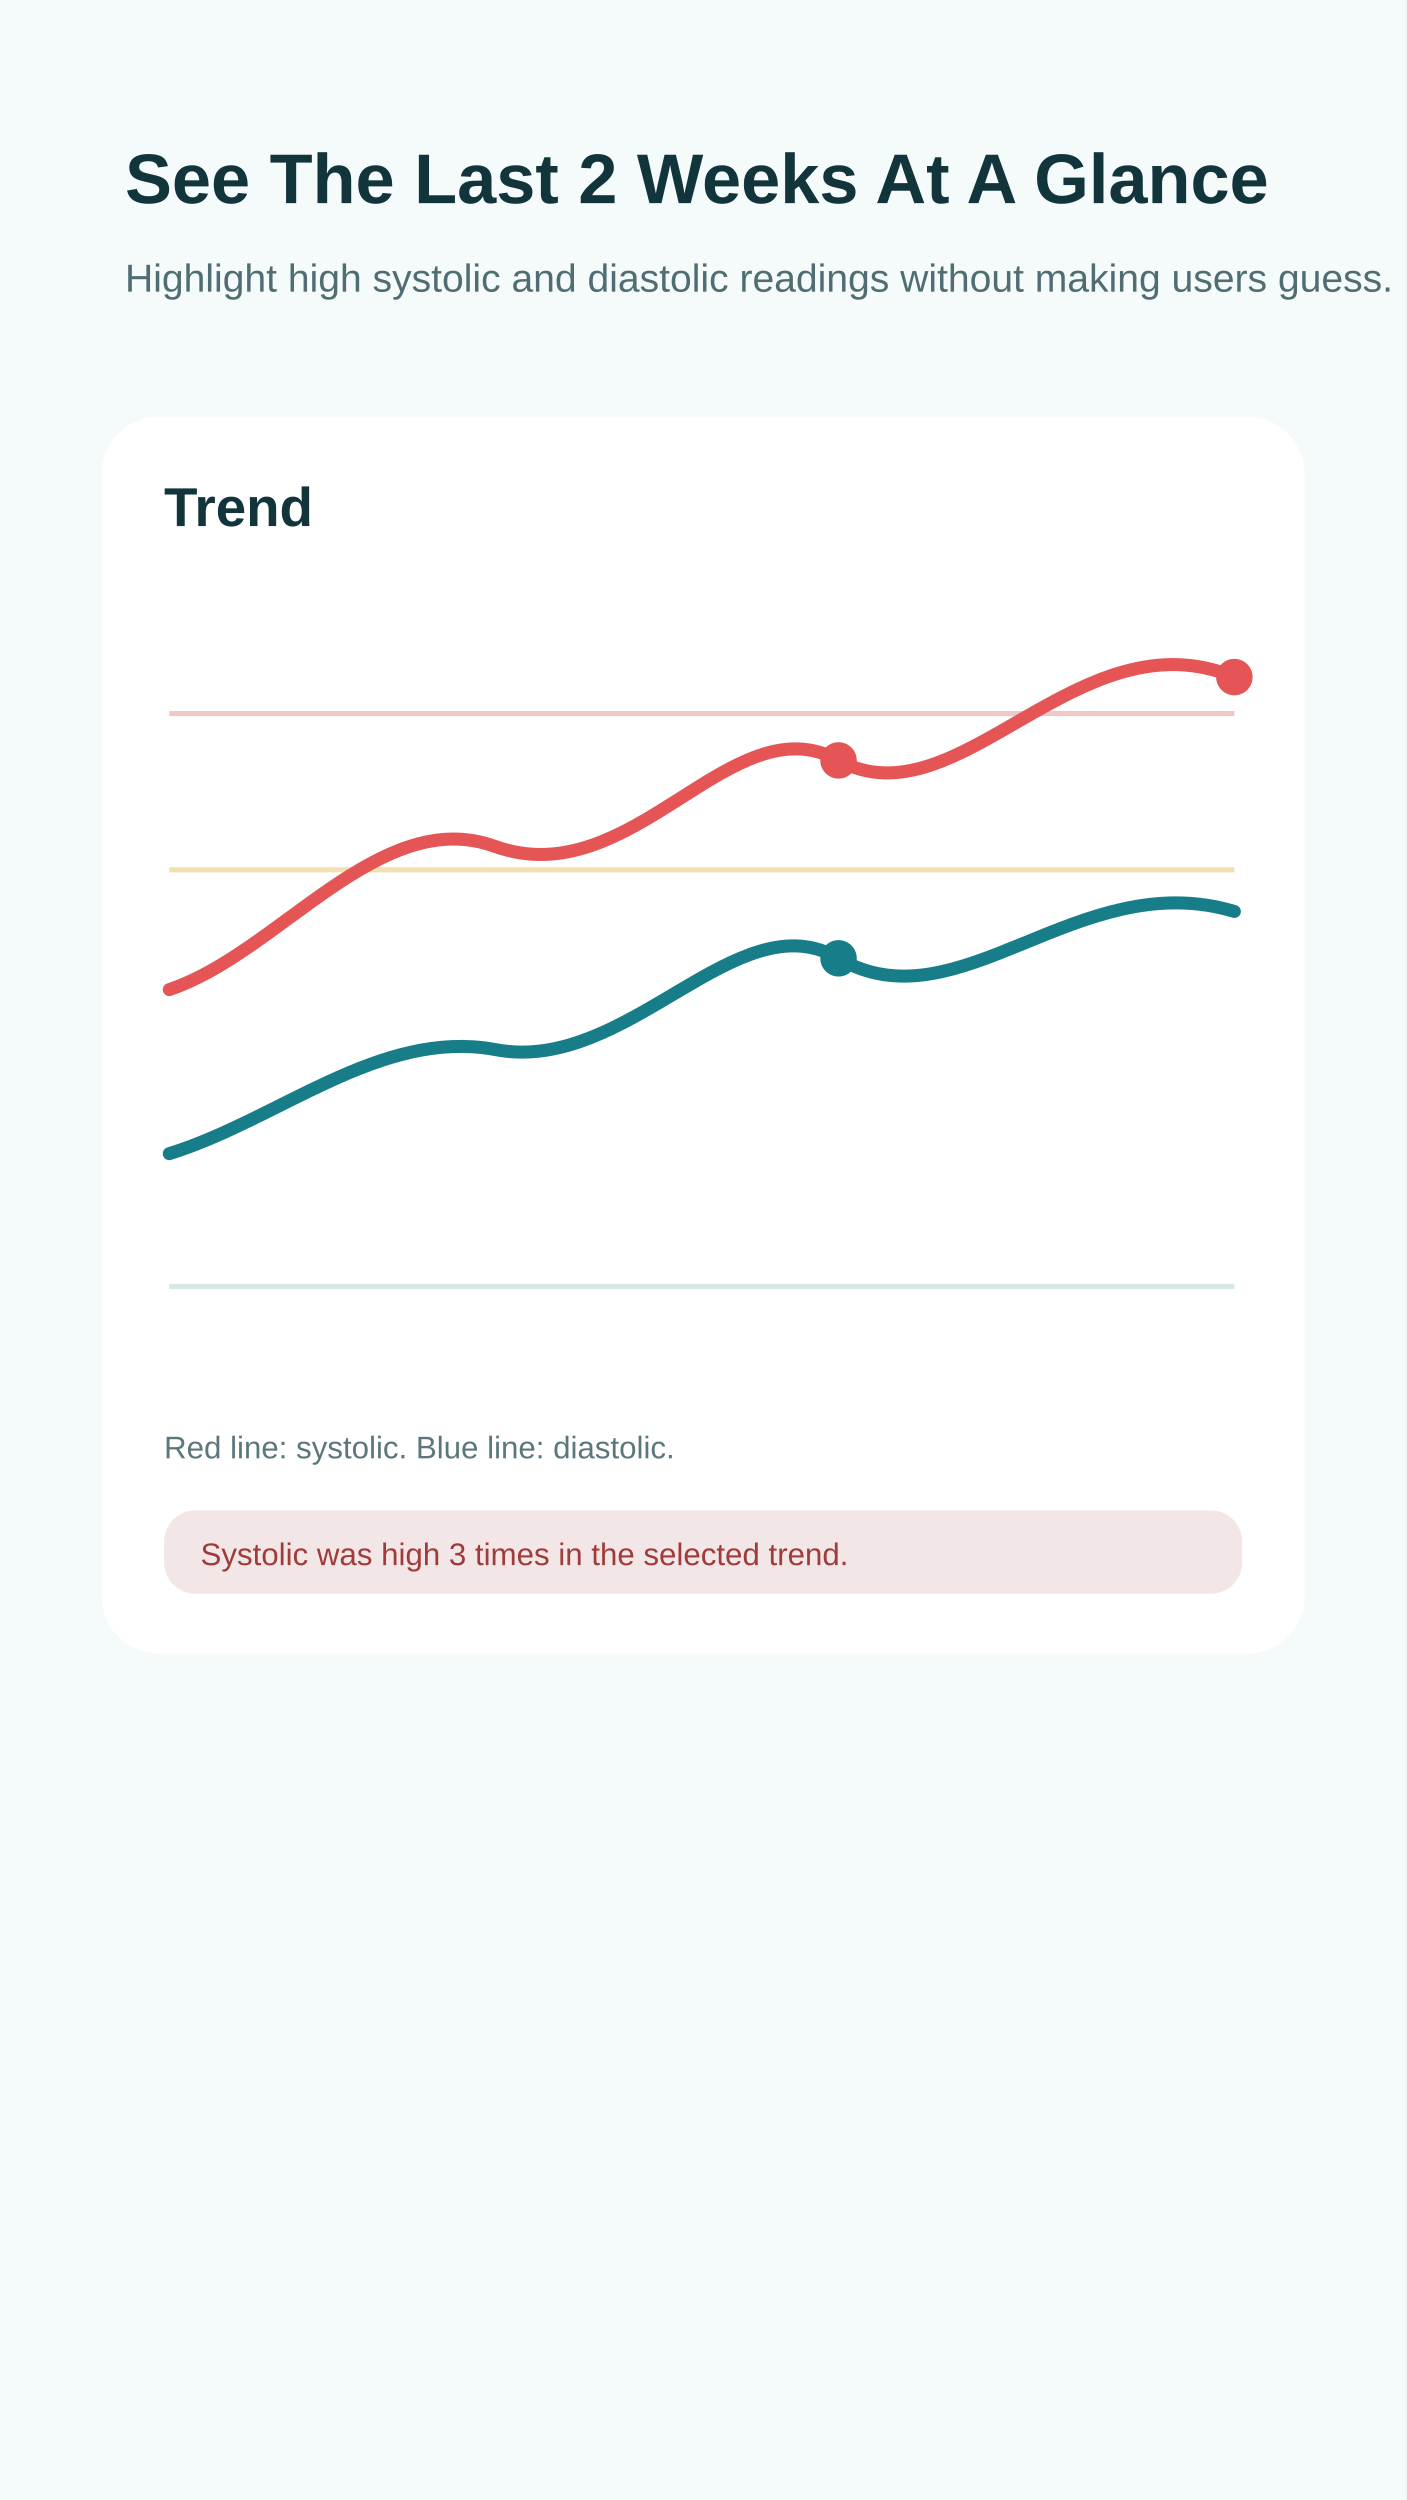
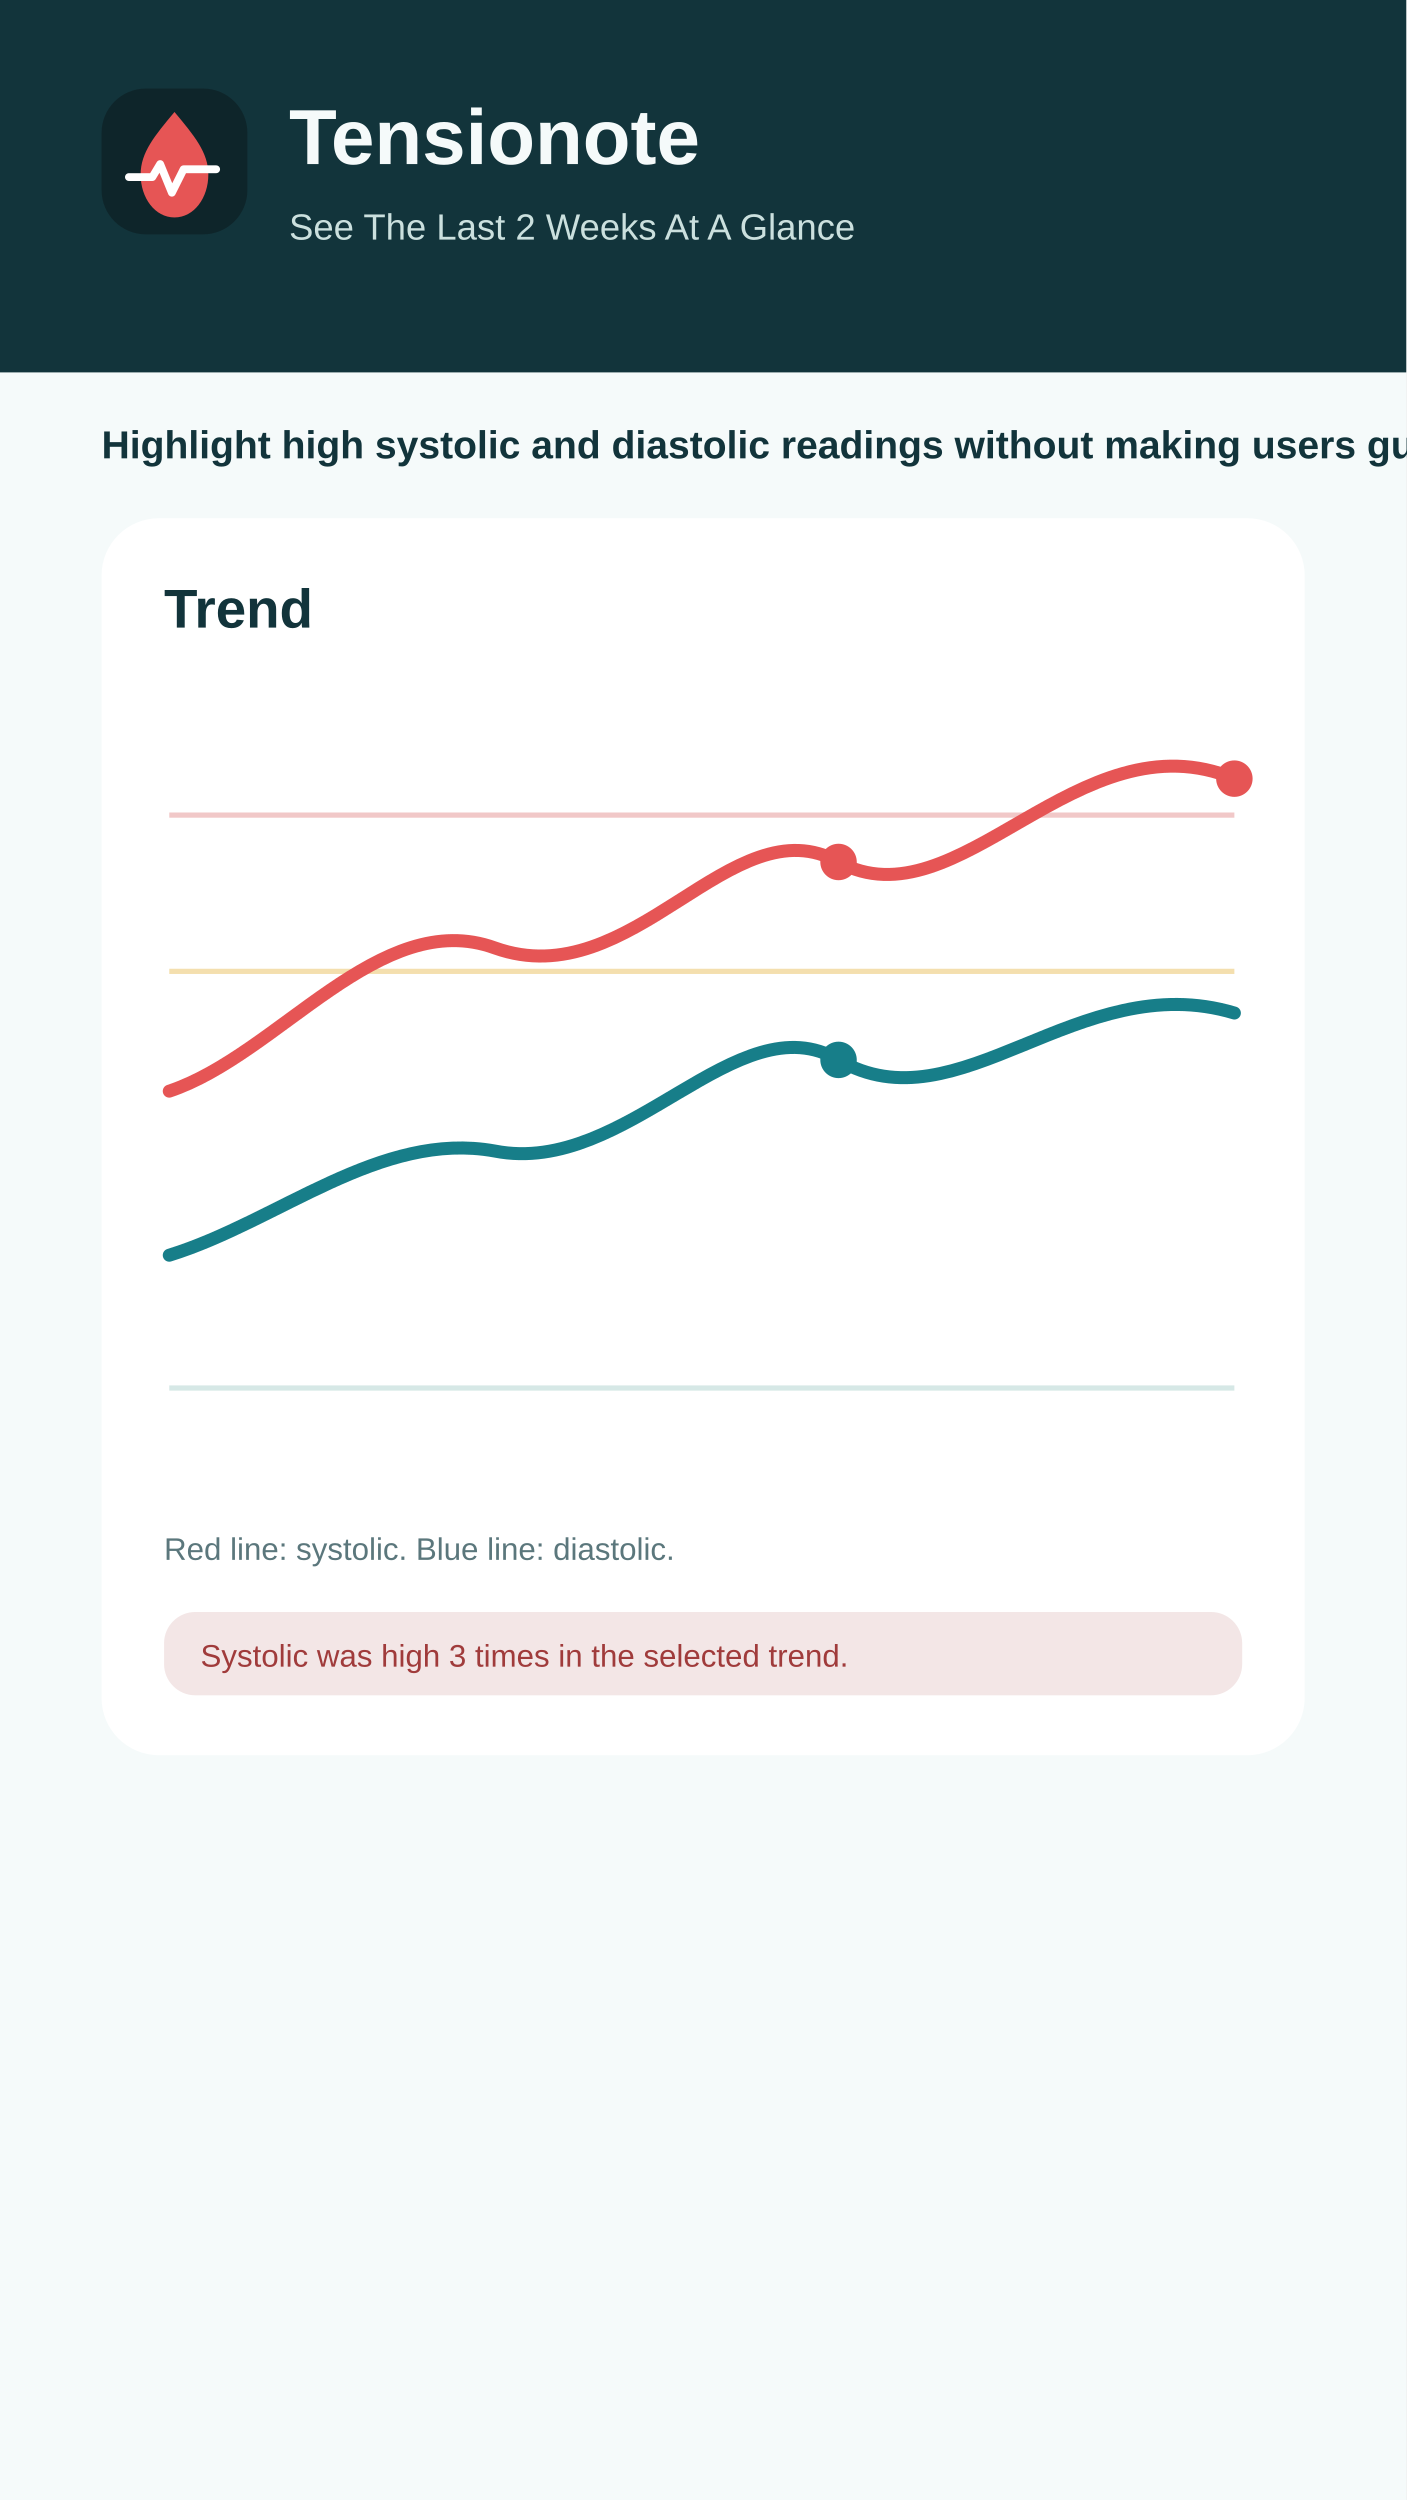
<svg xmlns="http://www.w3.org/2000/svg" width="1080" height="1920" viewBox="0 0 1080 1920" fill="none">
  <rect width="1080" height="1920" fill="#F5FAFA" />
-   <text x="96" y="156" font-family="Segoe UI, Arial, sans-serif" font-size="54" font-weight="700" fill="#12343B">See The Last 2 Weeks At A Glance</text>
-   <text x="96" y="224" font-family="Segoe UI, Arial, sans-serif" font-size="30" fill="#4F6D73">Highlight high systolic and diastolic readings without making users guess.</text>
-   <rect x="78" y="320" width="924" height="950" rx="44" fill="white" />
-   <text x="126" y="404" font-family="Segoe UI, Arial, sans-serif" font-size="42" font-weight="700" fill="#12343B">Trend</text>
-   <line x1="130" y1="548" x2="948" y2="548" stroke="#F1C8C8" stroke-width="4" />
-   <line x1="130" y1="668" x2="948" y2="668" stroke="#F4DFAE" stroke-width="4" />
-   <line x1="130" y1="988" x2="948" y2="988" stroke="#D6E8E6" stroke-width="4" />
-   <path d="M130 760C214 732 292 618 380 650C486 688 562 538 644 584C736 634 828 470 948 520" stroke="#E65555" stroke-width="10" stroke-linecap="round" />
-   <path d="M130 886C214 860 292 790 380 806C482 826 566 690 644 736C736 790 828 664 948 700" stroke="#177E89" stroke-width="10" stroke-linecap="round" />
-   <circle cx="644" cy="584" r="14" fill="#E65555" />
-   <circle cx="948" cy="520" r="14" fill="#E65555" />
-   <circle cx="644" cy="736" r="14" fill="#177E89" />
-   <text x="126" y="1120" font-family="Segoe UI, Arial, sans-serif" font-size="24" fill="#5B777C">Red line: systolic. Blue line: diastolic.</text>
-   <rect x="126" y="1160" width="828" height="64" rx="24" fill="#F3E6E6" />
-   <text x="154" y="1202" font-family="Segoe UI, Arial, sans-serif" font-size="24" fill="#A03B3B">Systolic was high 3 times in the selected trend.</text>
+   <rect width="1080" height="286" fill="#12343B" />
+   <g transform="translate(78 68)">
+     <rect width="112" height="112" rx="34" fill="#0E252A" />
+     <path d="M56 18C41 36 30 49 30 66C30 84 41 99 56 99C71 99 82 84 82 66C82 49 71 36 56 18Z" fill="#E65555" />
+     <path d="M21 68H39L45 58L54 80L63 62H88" stroke="#FFFFFF" stroke-width="6" stroke-linecap="round" stroke-linejoin="round" />
+   </g>
+   <text x="222" y="126" font-family="Segoe UI, Arial, sans-serif" font-size="60" font-weight="800" fill="#F5FAFA">Tensionote</text>
+   <text x="222" y="184" font-family="Segoe UI, Arial, sans-serif" font-size="28" fill="#CBE0DE">See The Last 2 Weeks At A Glance</text>
+   <text x="78" y="352" font-family="Segoe UI, Arial, sans-serif" font-size="30" font-weight="700" fill="#12343B">Highlight high systolic and diastolic readings without making users guess.</text>
+   <rect x="78" y="398" width="924" height="950" rx="44" fill="white" />
+   <text x="126" y="482" font-family="Segoe UI, Arial, sans-serif" font-size="42" font-weight="700" fill="#12343B">Trend</text>
+   <line x1="130" y1="626" x2="948" y2="626" stroke="#F1C8C8" stroke-width="4" />
+   <line x1="130" y1="746" x2="948" y2="746" stroke="#F4DFAE" stroke-width="4" />
+   <line x1="130" y1="1066" x2="948" y2="1066" stroke="#D6E8E6" stroke-width="4" />
+   <path d="M130 838C214 810 292 696 380 728C486 766 562 616 644 662C736 712 828 548 948 598" stroke="#E65555" stroke-width="10" stroke-linecap="round" />
+   <path d="M130 964C214 938 292 868 380 884C482 904 566 768 644 814C736 868 828 742 948 778" stroke="#177E89" stroke-width="10" stroke-linecap="round" />
+   <circle cx="644" cy="662" r="14" fill="#E65555" />
+   <circle cx="948" cy="598" r="14" fill="#E65555" />
+   <circle cx="644" cy="814" r="14" fill="#177E89" />
+   <text x="126" y="1198" font-family="Segoe UI, Arial, sans-serif" font-size="24" fill="#5B777C">Red line: systolic. Blue line: diastolic.</text>
+   <rect x="126" y="1238" width="828" height="64" rx="24" fill="#F3E6E6" />
+   <text x="154" y="1280" font-family="Segoe UI, Arial, sans-serif" font-size="24" fill="#A03B3B">Systolic was high 3 times in the selected trend.</text>
</svg>
